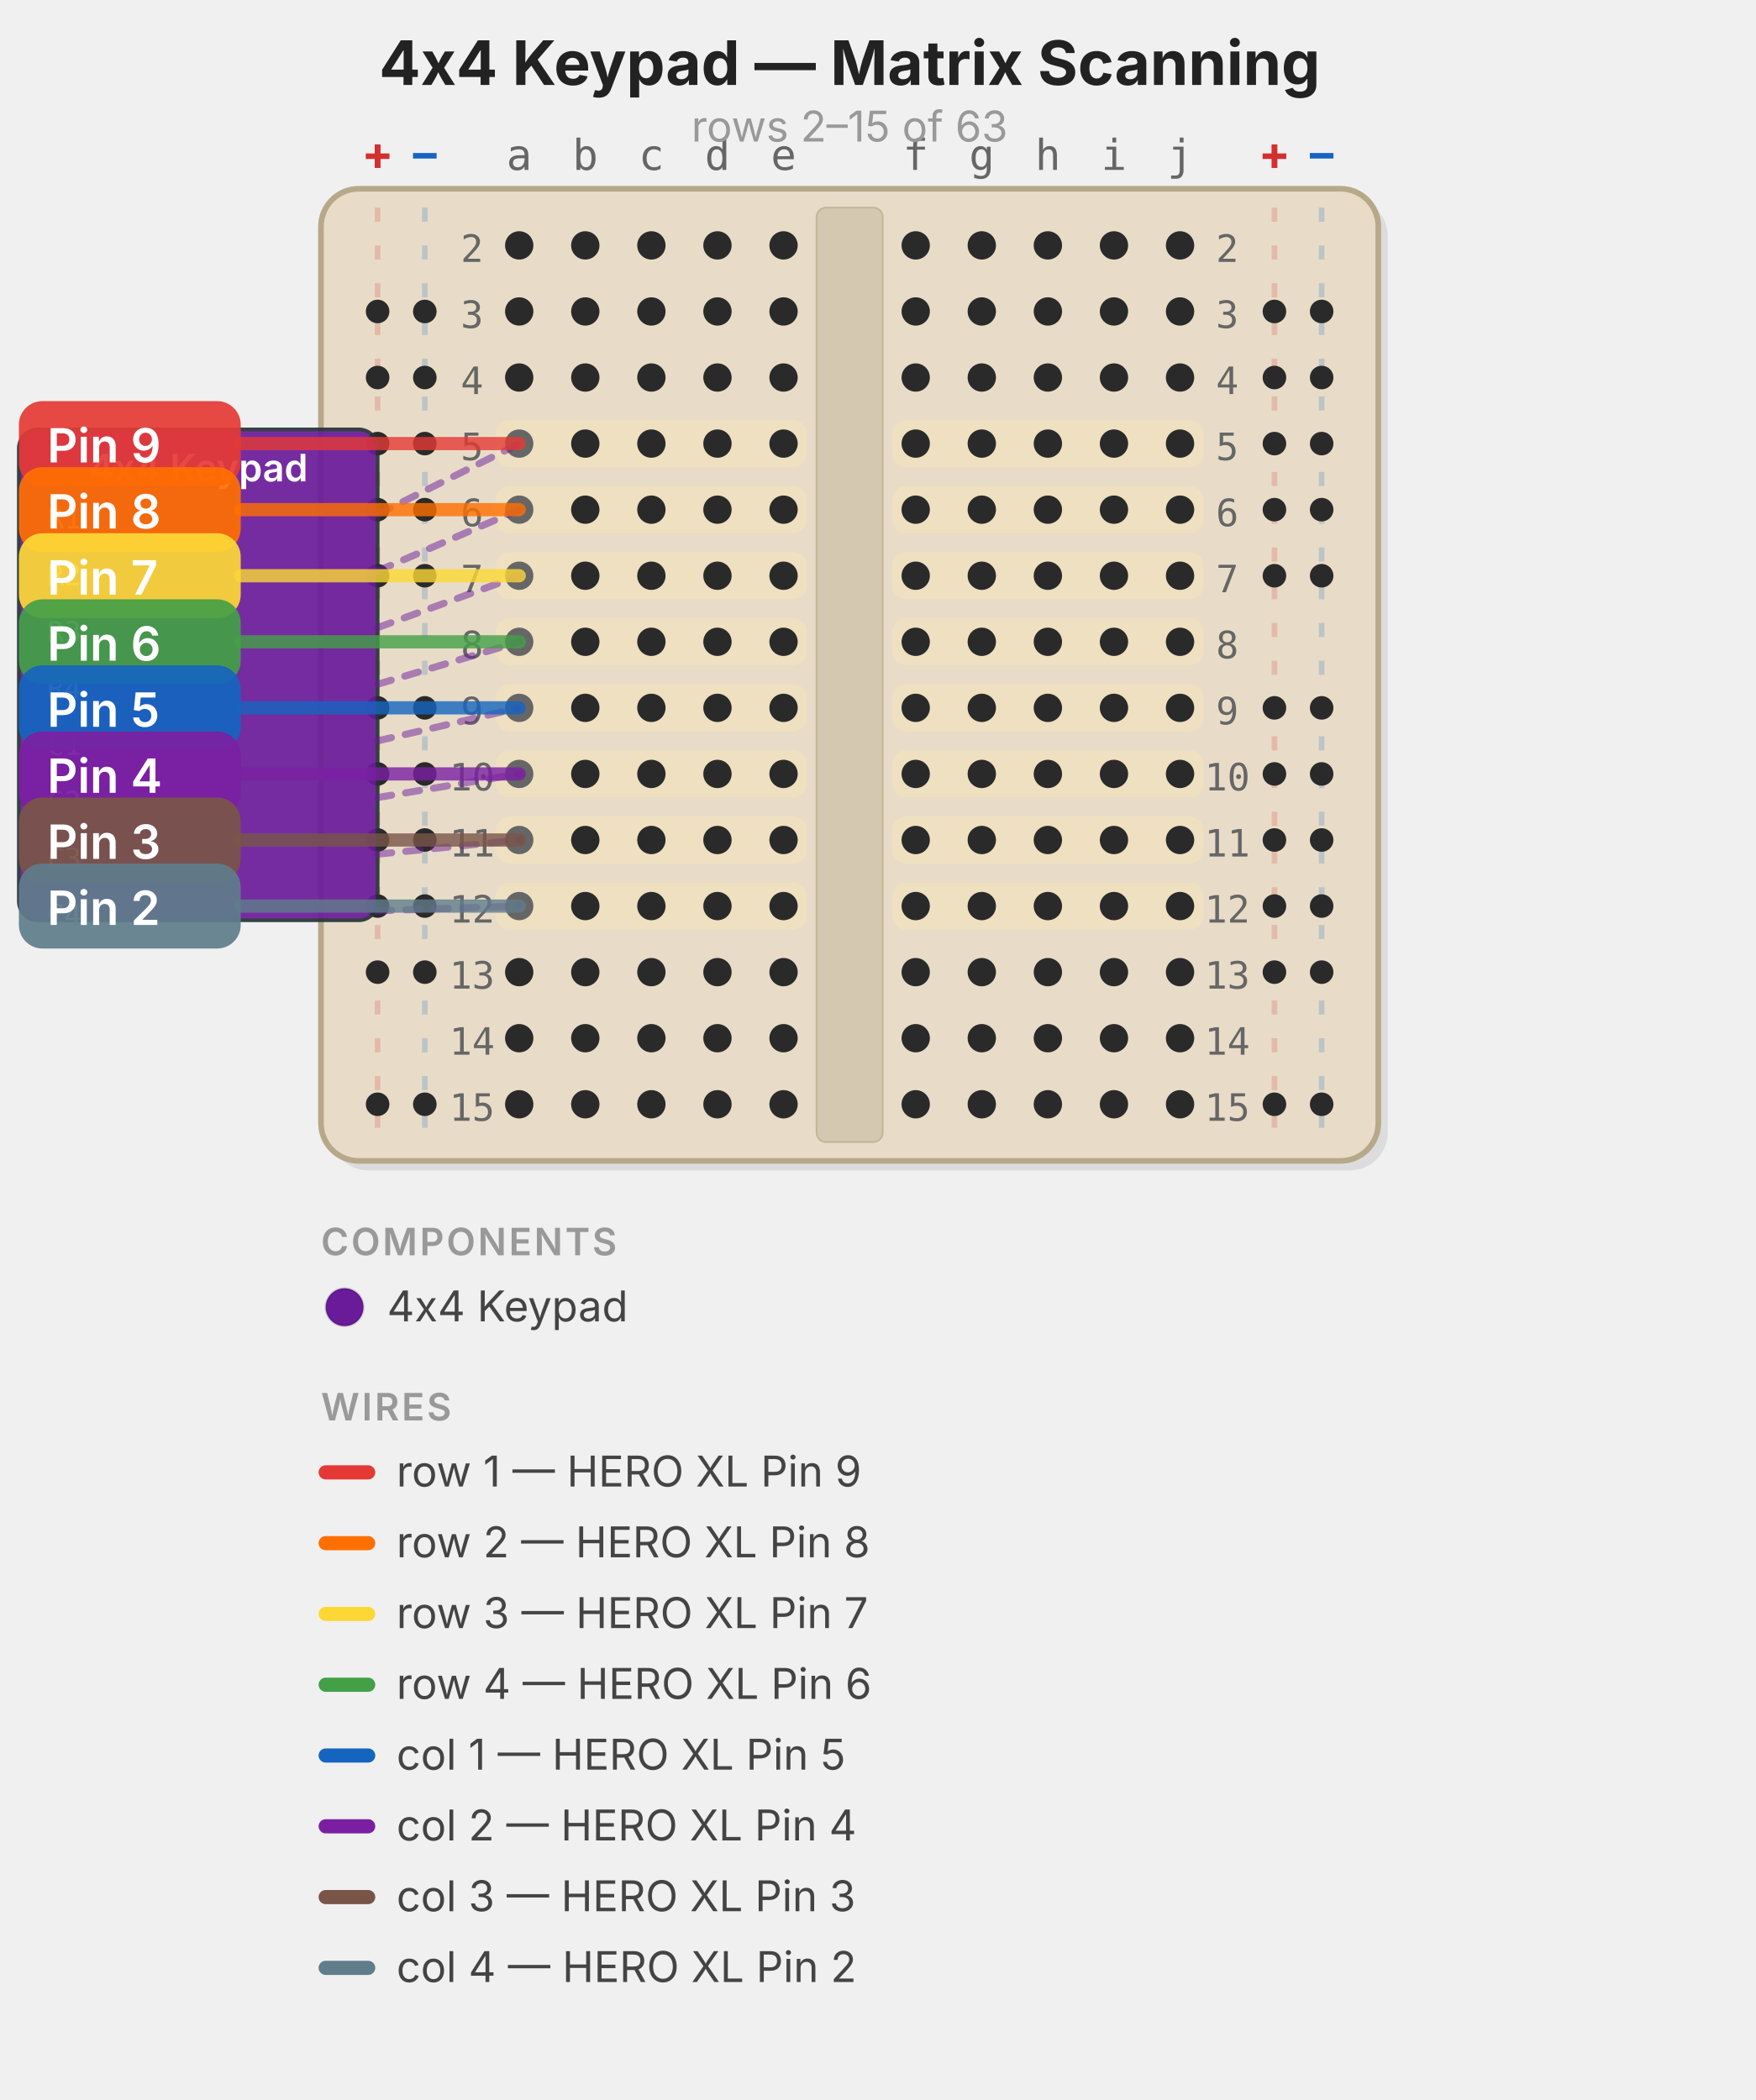
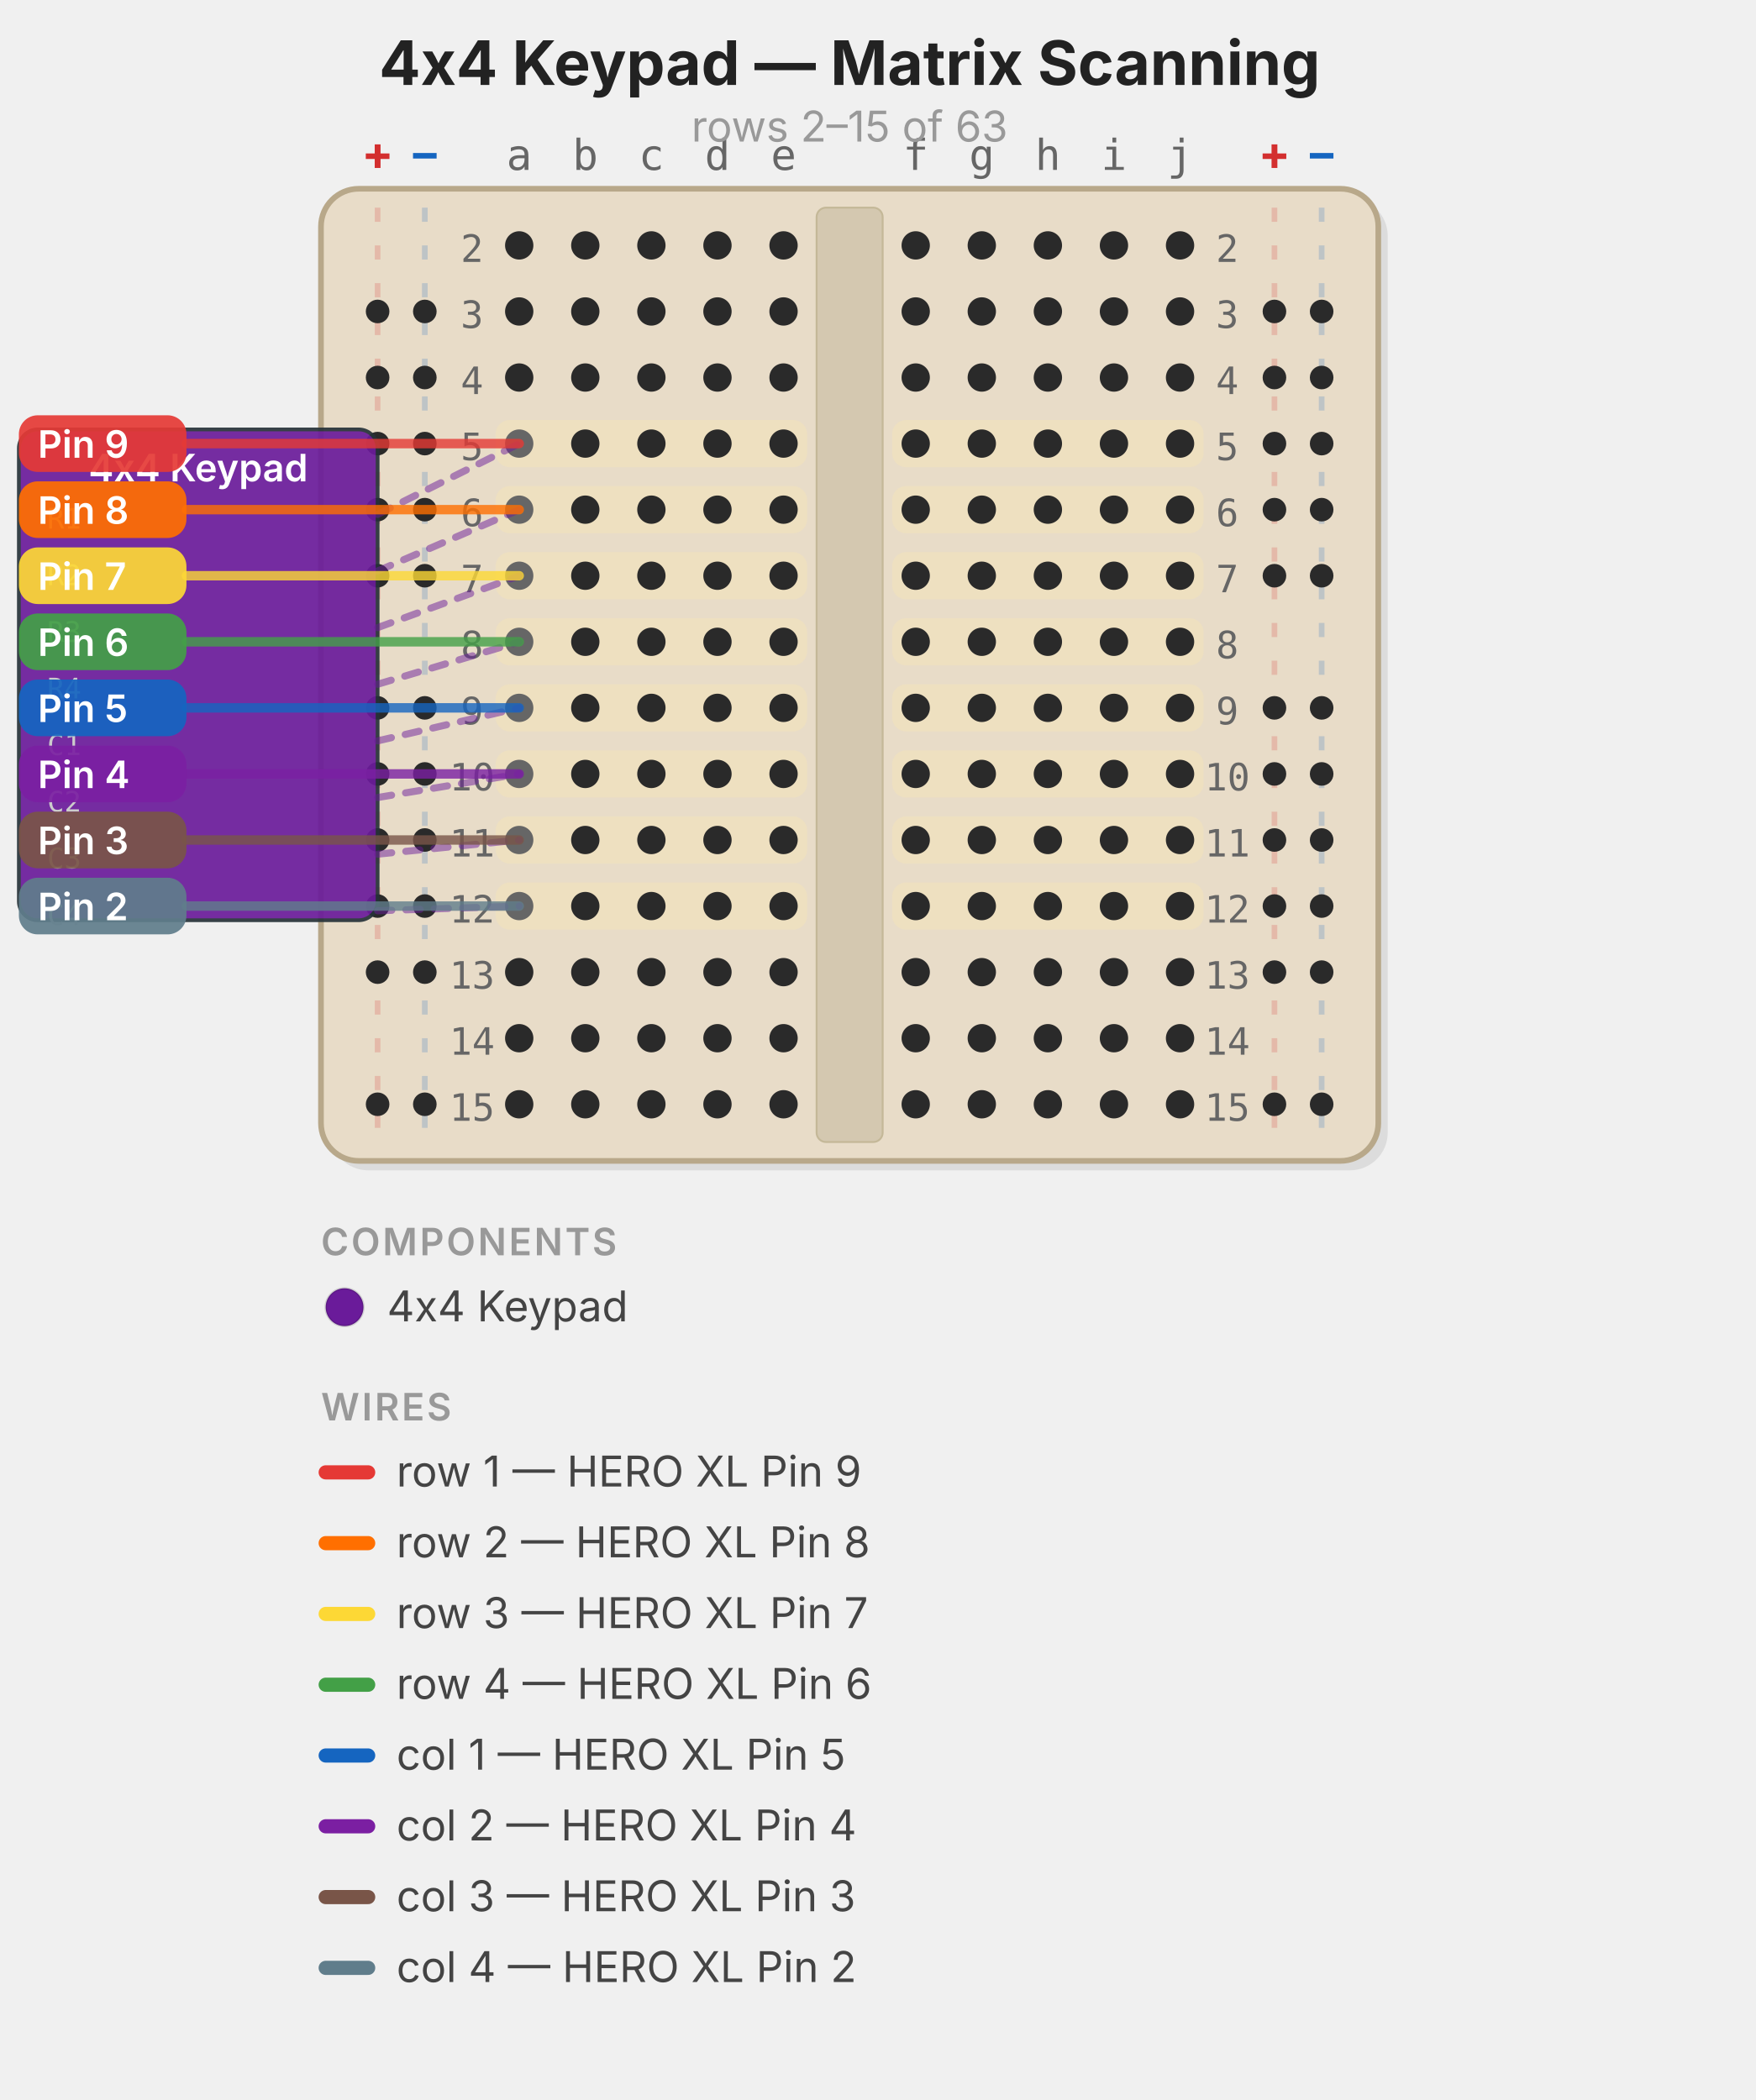
<svg xmlns="http://www.w3.org/2000/svg" viewBox="0 0 372 445" width="372" height="445" style="background:#fff">
  <rect x="70.0" y="42.0" width="224.0" height="206.0" rx="8" fill="#00000015" />
  <rect x="68.0" y="40.0" width="224.0" height="206.0" rx="8" fill="#e8dcc8" stroke="#b8a88a" stroke-width="1.2" />
  <rect x="173.0" y="44.0" width="14.0" height="198.0" rx="2" fill="#d4c8b0" stroke="#c4b898" stroke-width="0.4" />
  <line x1="80.0" y1="44.0" x2="80.0" y2="242.0" stroke="#d32f2f" stroke-width="1.2" opacity="0.2" stroke-dasharray="3,5" />
  <line x1="90.0" y1="44.0" x2="90.0" y2="242.0" stroke="#1565c0" stroke-width="1.2" opacity="0.2" stroke-dasharray="3,5" />
  <line x1="270.0" y1="44.0" x2="270.0" y2="242.0" stroke="#d32f2f" stroke-width="1.2" opacity="0.2" stroke-dasharray="3,5" />
  <line x1="280.0" y1="44.0" x2="280.0" y2="242.0" stroke="#1565c0" stroke-width="1.2" opacity="0.2" stroke-dasharray="3,5" />
  <rect x="105.0" y="89.0" width="66.0" height="10.0" rx="3" fill="#ffeaa7" opacity="0.25" />
  <rect x="189.0" y="89.0" width="66.0" height="10.0" rx="3" fill="#ffeaa7" opacity="0.25" />
  <rect x="105.0" y="103.0" width="66.0" height="10.0" rx="3" fill="#ffeaa7" opacity="0.25" />
  <rect x="189.0" y="103.0" width="66.0" height="10.0" rx="3" fill="#ffeaa7" opacity="0.25" />
  <rect x="105.0" y="117.0" width="66.0" height="10.0" rx="3" fill="#ffeaa7" opacity="0.25" />
  <rect x="189.0" y="117.0" width="66.0" height="10.0" rx="3" fill="#ffeaa7" opacity="0.25" />
  <rect x="105.0" y="131.0" width="66.0" height="10.0" rx="3" fill="#ffeaa7" opacity="0.25" />
  <rect x="189.0" y="131.0" width="66.0" height="10.0" rx="3" fill="#ffeaa7" opacity="0.25" />
  <rect x="105.0" y="145.0" width="66.0" height="10.0" rx="3" fill="#ffeaa7" opacity="0.25" />
  <rect x="189.0" y="145.0" width="66.0" height="10.0" rx="3" fill="#ffeaa7" opacity="0.25" />
  <rect x="105.0" y="159.0" width="66.0" height="10.0" rx="3" fill="#ffeaa7" opacity="0.25" />
  <rect x="189.0" y="159.0" width="66.0" height="10.0" rx="3" fill="#ffeaa7" opacity="0.25" />
  <rect x="105.0" y="173.0" width="66.0" height="10.0" rx="3" fill="#ffeaa7" opacity="0.25" />
  <rect x="189.0" y="173.0" width="66.0" height="10.0" rx="3" fill="#ffeaa7" opacity="0.25" />
  <rect x="105.0" y="187.0" width="66.0" height="10.0" rx="3" fill="#ffeaa7" opacity="0.25" />
  <rect x="189.0" y="187.0" width="66.0" height="10.0" rx="3" fill="#ffeaa7" opacity="0.25" />
  <circle cx="110.0" cy="52.0" r="3.0" fill="#2a2a2a" />
  <circle cx="110.0" cy="66.0" r="3.0" fill="#2a2a2a" />
  <circle cx="110.0" cy="80.0" r="3.0" fill="#2a2a2a" />
  <circle cx="110.0" cy="94.0" r="3.0" fill="#666" />
  <circle cx="110.0" cy="108.0" r="3.0" fill="#666" />
  <circle cx="110.0" cy="122.0" r="3.0" fill="#666" />
  <circle cx="110.0" cy="136.0" r="3.0" fill="#666" />
  <circle cx="110.0" cy="150.0" r="3.0" fill="#666" />
  <circle cx="110.0" cy="164.0" r="3.0" fill="#666" />
  <circle cx="110.0" cy="178.0" r="3.0" fill="#666" />
  <circle cx="110.0" cy="192.0" r="3.0" fill="#666" />
  <circle cx="110.0" cy="206.0" r="3.0" fill="#2a2a2a" />
  <circle cx="110.0" cy="220.0" r="3.0" fill="#2a2a2a" />
  <circle cx="110.0" cy="234.0" r="3.0" fill="#2a2a2a" />
  <circle cx="124.0" cy="52.0" r="3.0" fill="#2a2a2a" />
  <circle cx="124.0" cy="66.0" r="3.0" fill="#2a2a2a" />
  <circle cx="124.0" cy="80.0" r="3.0" fill="#2a2a2a" />
  <circle cx="124.0" cy="94.0" r="3.0" fill="#2a2a2a" />
  <circle cx="124.0" cy="108.0" r="3.0" fill="#2a2a2a" />
  <circle cx="124.0" cy="122.0" r="3.0" fill="#2a2a2a" />
  <circle cx="124.0" cy="136.0" r="3.0" fill="#2a2a2a" />
  <circle cx="124.0" cy="150.0" r="3.0" fill="#2a2a2a" />
  <circle cx="124.0" cy="164.0" r="3.0" fill="#2a2a2a" />
  <circle cx="124.0" cy="178.0" r="3.0" fill="#2a2a2a" />
  <circle cx="124.0" cy="192.0" r="3.0" fill="#2a2a2a" />
  <circle cx="124.0" cy="206.0" r="3.0" fill="#2a2a2a" />
  <circle cx="124.0" cy="220.0" r="3.0" fill="#2a2a2a" />
  <circle cx="124.0" cy="234.0" r="3.0" fill="#2a2a2a" />
  <circle cx="138.0" cy="52.0" r="3.0" fill="#2a2a2a" />
  <circle cx="138.0" cy="66.0" r="3.0" fill="#2a2a2a" />
  <circle cx="138.0" cy="80.0" r="3.0" fill="#2a2a2a" />
  <circle cx="138.0" cy="94.0" r="3.0" fill="#2a2a2a" />
  <circle cx="138.0" cy="108.0" r="3.0" fill="#2a2a2a" />
  <circle cx="138.0" cy="122.0" r="3.0" fill="#2a2a2a" />
  <circle cx="138.0" cy="136.0" r="3.0" fill="#2a2a2a" />
  <circle cx="138.0" cy="150.0" r="3.0" fill="#2a2a2a" />
  <circle cx="138.0" cy="164.0" r="3.0" fill="#2a2a2a" />
  <circle cx="138.0" cy="178.0" r="3.0" fill="#2a2a2a" />
  <circle cx="138.0" cy="192.0" r="3.0" fill="#2a2a2a" />
  <circle cx="138.0" cy="206.0" r="3.0" fill="#2a2a2a" />
  <circle cx="138.0" cy="220.0" r="3.0" fill="#2a2a2a" />
  <circle cx="138.0" cy="234.0" r="3.0" fill="#2a2a2a" />
  <circle cx="152.0" cy="52.0" r="3.0" fill="#2a2a2a" />
  <circle cx="152.0" cy="66.0" r="3.0" fill="#2a2a2a" />
  <circle cx="152.0" cy="80.0" r="3.0" fill="#2a2a2a" />
  <circle cx="152.0" cy="94.0" r="3.0" fill="#2a2a2a" />
  <circle cx="152.0" cy="108.0" r="3.0" fill="#2a2a2a" />
  <circle cx="152.0" cy="122.0" r="3.0" fill="#2a2a2a" />
  <circle cx="152.0" cy="136.0" r="3.0" fill="#2a2a2a" />
  <circle cx="152.0" cy="150.0" r="3.0" fill="#2a2a2a" />
  <circle cx="152.0" cy="164.0" r="3.0" fill="#2a2a2a" />
  <circle cx="152.0" cy="178.0" r="3.0" fill="#2a2a2a" />
  <circle cx="152.0" cy="192.0" r="3.0" fill="#2a2a2a" />
  <circle cx="152.0" cy="206.0" r="3.0" fill="#2a2a2a" />
  <circle cx="152.0" cy="220.0" r="3.0" fill="#2a2a2a" />
  <circle cx="152.0" cy="234.0" r="3.0" fill="#2a2a2a" />
  <circle cx="166.0" cy="52.0" r="3.0" fill="#2a2a2a" />
  <circle cx="166.0" cy="66.0" r="3.0" fill="#2a2a2a" />
  <circle cx="166.0" cy="80.0" r="3.0" fill="#2a2a2a" />
  <circle cx="166.0" cy="94.0" r="3.0" fill="#2a2a2a" />
  <circle cx="166.0" cy="108.0" r="3.0" fill="#2a2a2a" />
  <circle cx="166.0" cy="122.0" r="3.0" fill="#2a2a2a" />
  <circle cx="166.0" cy="136.0" r="3.0" fill="#2a2a2a" />
  <circle cx="166.0" cy="150.0" r="3.0" fill="#2a2a2a" />
  <circle cx="166.0" cy="164.0" r="3.0" fill="#2a2a2a" />
  <circle cx="166.0" cy="178.0" r="3.0" fill="#2a2a2a" />
  <circle cx="166.0" cy="192.0" r="3.0" fill="#2a2a2a" />
  <circle cx="166.0" cy="206.0" r="3.0" fill="#2a2a2a" />
  <circle cx="166.0" cy="220.0" r="3.0" fill="#2a2a2a" />
  <circle cx="166.0" cy="234.0" r="3.0" fill="#2a2a2a" />
  <circle cx="194.0" cy="52.0" r="3.0" fill="#2a2a2a" />
  <circle cx="194.0" cy="66.0" r="3.0" fill="#2a2a2a" />
  <circle cx="194.0" cy="80.0" r="3.0" fill="#2a2a2a" />
  <circle cx="194.0" cy="94.0" r="3.0" fill="#2a2a2a" />
  <circle cx="194.0" cy="108.0" r="3.0" fill="#2a2a2a" />
  <circle cx="194.0" cy="122.0" r="3.0" fill="#2a2a2a" />
  <circle cx="194.0" cy="136.0" r="3.0" fill="#2a2a2a" />
  <circle cx="194.0" cy="150.0" r="3.0" fill="#2a2a2a" />
  <circle cx="194.0" cy="164.0" r="3.0" fill="#2a2a2a" />
  <circle cx="194.0" cy="178.0" r="3.0" fill="#2a2a2a" />
  <circle cx="194.0" cy="192.0" r="3.0" fill="#2a2a2a" />
  <circle cx="194.0" cy="206.0" r="3.0" fill="#2a2a2a" />
  <circle cx="194.0" cy="220.0" r="3.0" fill="#2a2a2a" />
  <circle cx="194.0" cy="234.0" r="3.0" fill="#2a2a2a" />
  <circle cx="208.0" cy="52.0" r="3.0" fill="#2a2a2a" />
  <circle cx="208.0" cy="66.0" r="3.0" fill="#2a2a2a" />
  <circle cx="208.0" cy="80.0" r="3.0" fill="#2a2a2a" />
  <circle cx="208.0" cy="94.0" r="3.0" fill="#2a2a2a" />
  <circle cx="208.0" cy="108.0" r="3.0" fill="#2a2a2a" />
  <circle cx="208.0" cy="122.0" r="3.0" fill="#2a2a2a" />
  <circle cx="208.0" cy="136.0" r="3.0" fill="#2a2a2a" />
  <circle cx="208.0" cy="150.0" r="3.0" fill="#2a2a2a" />
  <circle cx="208.0" cy="164.0" r="3.0" fill="#2a2a2a" />
  <circle cx="208.0" cy="178.0" r="3.0" fill="#2a2a2a" />
  <circle cx="208.0" cy="192.0" r="3.0" fill="#2a2a2a" />
  <circle cx="208.0" cy="206.0" r="3.0" fill="#2a2a2a" />
  <circle cx="208.0" cy="220.0" r="3.0" fill="#2a2a2a" />
  <circle cx="208.0" cy="234.0" r="3.0" fill="#2a2a2a" />
  <circle cx="222.0" cy="52.0" r="3.0" fill="#2a2a2a" />
  <circle cx="222.0" cy="66.0" r="3.0" fill="#2a2a2a" />
  <circle cx="222.0" cy="80.0" r="3.0" fill="#2a2a2a" />
  <circle cx="222.0" cy="94.0" r="3.0" fill="#2a2a2a" />
  <circle cx="222.0" cy="108.0" r="3.0" fill="#2a2a2a" />
  <circle cx="222.0" cy="122.0" r="3.0" fill="#2a2a2a" />
  <circle cx="222.0" cy="136.0" r="3.0" fill="#2a2a2a" />
  <circle cx="222.0" cy="150.0" r="3.0" fill="#2a2a2a" />
  <circle cx="222.0" cy="164.0" r="3.0" fill="#2a2a2a" />
  <circle cx="222.0" cy="178.0" r="3.0" fill="#2a2a2a" />
  <circle cx="222.0" cy="192.0" r="3.0" fill="#2a2a2a" />
  <circle cx="222.0" cy="206.0" r="3.0" fill="#2a2a2a" />
  <circle cx="222.0" cy="220.0" r="3.0" fill="#2a2a2a" />
  <circle cx="222.0" cy="234.0" r="3.0" fill="#2a2a2a" />
  <circle cx="236.0" cy="52.0" r="3.0" fill="#2a2a2a" />
  <circle cx="236.0" cy="66.0" r="3.0" fill="#2a2a2a" />
  <circle cx="236.0" cy="80.0" r="3.0" fill="#2a2a2a" />
  <circle cx="236.0" cy="94.0" r="3.0" fill="#2a2a2a" />
  <circle cx="236.0" cy="108.0" r="3.0" fill="#2a2a2a" />
  <circle cx="236.0" cy="122.0" r="3.0" fill="#2a2a2a" />
  <circle cx="236.0" cy="136.0" r="3.0" fill="#2a2a2a" />
  <circle cx="236.0" cy="150.0" r="3.0" fill="#2a2a2a" />
  <circle cx="236.0" cy="164.0" r="3.0" fill="#2a2a2a" />
  <circle cx="236.0" cy="178.0" r="3.0" fill="#2a2a2a" />
  <circle cx="236.0" cy="192.0" r="3.0" fill="#2a2a2a" />
  <circle cx="236.0" cy="206.0" r="3.0" fill="#2a2a2a" />
  <circle cx="236.0" cy="220.0" r="3.0" fill="#2a2a2a" />
  <circle cx="236.0" cy="234.0" r="3.0" fill="#2a2a2a" />
  <circle cx="250.0" cy="52.0" r="3.0" fill="#2a2a2a" />
  <circle cx="250.0" cy="66.0" r="3.0" fill="#2a2a2a" />
  <circle cx="250.0" cy="80.0" r="3.0" fill="#2a2a2a" />
  <circle cx="250.0" cy="94.0" r="3.0" fill="#2a2a2a" />
  <circle cx="250.0" cy="108.0" r="3.0" fill="#2a2a2a" />
  <circle cx="250.0" cy="122.0" r="3.0" fill="#2a2a2a" />
  <circle cx="250.0" cy="136.0" r="3.0" fill="#2a2a2a" />
  <circle cx="250.0" cy="150.0" r="3.0" fill="#2a2a2a" />
  <circle cx="250.0" cy="164.0" r="3.0" fill="#2a2a2a" />
  <circle cx="250.0" cy="178.0" r="3.0" fill="#2a2a2a" />
  <circle cx="250.0" cy="192.0" r="3.0" fill="#2a2a2a" />
  <circle cx="250.0" cy="206.0" r="3.0" fill="#2a2a2a" />
  <circle cx="250.0" cy="220.0" r="3.0" fill="#2a2a2a" />
  <circle cx="250.0" cy="234.0" r="3.0" fill="#2a2a2a" />
  <circle cx="80.0" cy="66.0" r="2.5" fill="#2a2a2a" />
  <circle cx="80.0" cy="80.0" r="2.5" fill="#2a2a2a" />
  <circle cx="80.0" cy="94.0" r="2.5" fill="#2a2a2a" />
  <circle cx="80.0" cy="108.0" r="2.5" fill="#2a2a2a" />
  <circle cx="80.0" cy="122.0" r="2.5" fill="#2a2a2a" />
  <circle cx="80.0" cy="150.0" r="2.5" fill="#2a2a2a" />
  <circle cx="80.0" cy="164.0" r="2.5" fill="#2a2a2a" />
  <circle cx="80.0" cy="178.0" r="2.5" fill="#2a2a2a" />
  <circle cx="80.0" cy="192.0" r="2.5" fill="#2a2a2a" />
  <circle cx="80.0" cy="206.0" r="2.5" fill="#2a2a2a" />
  <circle cx="80.0" cy="234.0" r="2.5" fill="#2a2a2a" />
  <circle cx="90.0" cy="66.0" r="2.5" fill="#2a2a2a" />
  <circle cx="90.0" cy="80.0" r="2.5" fill="#2a2a2a" />
  <circle cx="90.0" cy="94.0" r="2.5" fill="#2a2a2a" />
  <circle cx="90.0" cy="108.0" r="2.5" fill="#2a2a2a" />
  <circle cx="90.0" cy="122.0" r="2.5" fill="#2a2a2a" />
  <circle cx="90.0" cy="150.0" r="2.5" fill="#2a2a2a" />
  <circle cx="90.0" cy="164.0" r="2.5" fill="#2a2a2a" />
  <circle cx="90.0" cy="178.0" r="2.5" fill="#2a2a2a" />
  <circle cx="90.0" cy="192.0" r="2.5" fill="#2a2a2a" />
  <circle cx="90.0" cy="206.0" r="2.5" fill="#2a2a2a" />
  <circle cx="90.0" cy="234.0" r="2.5" fill="#2a2a2a" />
  <circle cx="270.0" cy="66.0" r="2.5" fill="#2a2a2a" />
  <circle cx="270.0" cy="80.0" r="2.5" fill="#2a2a2a" />
  <circle cx="270.0" cy="94.0" r="2.5" fill="#2a2a2a" />
  <circle cx="270.0" cy="108.0" r="2.5" fill="#2a2a2a" />
  <circle cx="270.0" cy="122.0" r="2.5" fill="#2a2a2a" />
  <circle cx="270.0" cy="150.0" r="2.5" fill="#2a2a2a" />
  <circle cx="270.0" cy="164.0" r="2.5" fill="#2a2a2a" />
  <circle cx="270.0" cy="178.0" r="2.5" fill="#2a2a2a" />
  <circle cx="270.0" cy="192.0" r="2.5" fill="#2a2a2a" />
  <circle cx="270.0" cy="206.0" r="2.5" fill="#2a2a2a" />
  <circle cx="270.0" cy="234.0" r="2.5" fill="#2a2a2a" />
  <circle cx="280.0" cy="66.0" r="2.5" fill="#2a2a2a" />
  <circle cx="280.0" cy="80.0" r="2.5" fill="#2a2a2a" />
  <circle cx="280.0" cy="94.0" r="2.5" fill="#2a2a2a" />
  <circle cx="280.0" cy="108.0" r="2.5" fill="#2a2a2a" />
  <circle cx="280.0" cy="122.0" r="2.5" fill="#2a2a2a" />
  <circle cx="280.0" cy="150.0" r="2.5" fill="#2a2a2a" />
  <circle cx="280.0" cy="164.0" r="2.5" fill="#2a2a2a" />
  <circle cx="280.0" cy="178.0" r="2.5" fill="#2a2a2a" />
  <circle cx="280.0" cy="192.0" r="2.5" fill="#2a2a2a" />
  <circle cx="280.0" cy="206.0" r="2.5" fill="#2a2a2a" />
  <circle cx="280.0" cy="234.0" r="2.5" fill="#2a2a2a" />
  <text x="110.0" y="36.0" font-size="9" fill="#666" text-anchor="middle" font-family="'SF Mono', 'Cascadia Code', 'Fira Code', monospace">a</text>
  <text x="124.0" y="36.0" font-size="9" fill="#666" text-anchor="middle" font-family="'SF Mono', 'Cascadia Code', 'Fira Code', monospace">b</text>
  <text x="138.0" y="36.0" font-size="9" fill="#666" text-anchor="middle" font-family="'SF Mono', 'Cascadia Code', 'Fira Code', monospace">c</text>
  <text x="152.0" y="36.0" font-size="9" fill="#666" text-anchor="middle" font-family="'SF Mono', 'Cascadia Code', 'Fira Code', monospace">d</text>
  <text x="166.0" y="36.0" font-size="9" fill="#666" text-anchor="middle" font-family="'SF Mono', 'Cascadia Code', 'Fira Code', monospace">e</text>
  <text x="194.0" y="36.0" font-size="9" fill="#666" text-anchor="middle" font-family="'SF Mono', 'Cascadia Code', 'Fira Code', monospace">f</text>
  <text x="208.0" y="36.0" font-size="9" fill="#666" text-anchor="middle" font-family="'SF Mono', 'Cascadia Code', 'Fira Code', monospace">g</text>
  <text x="222.0" y="36.0" font-size="9" fill="#666" text-anchor="middle" font-family="'SF Mono', 'Cascadia Code', 'Fira Code', monospace">h</text>
  <text x="236.0" y="36.0" font-size="9" fill="#666" text-anchor="middle" font-family="'SF Mono', 'Cascadia Code', 'Fira Code', monospace">i</text>
  <text x="250.0" y="36.0" font-size="9" fill="#666" text-anchor="middle" font-family="'SF Mono', 'Cascadia Code', 'Fira Code', monospace">j</text>
  <text x="80.0" y="36.0" font-size="10" fill="#d32f2f" font-weight="bold" text-anchor="middle" font-family="system-ui, -apple-system, 'Segoe UI', sans-serif">+</text>
  <text x="90.0" y="36.0" font-size="10" fill="#1565c0" font-weight="bold" text-anchor="middle" font-family="system-ui, -apple-system, 'Segoe UI', sans-serif">–</text>
  <text x="270.0" y="36.0" font-size="10" fill="#d32f2f" font-weight="bold" text-anchor="middle" font-family="system-ui, -apple-system, 'Segoe UI', sans-serif">+</text>
  <text x="280.0" y="36.0" font-size="10" fill="#1565c0" font-weight="bold" text-anchor="middle" font-family="system-ui, -apple-system, 'Segoe UI', sans-serif">–</text>
  <text x="100.0" y="55.5" font-size="8" fill="#666" text-anchor="middle" font-family="'SF Mono', 'Cascadia Code', 'Fira Code', monospace">2</text>
  <text x="260.0" y="55.5" font-size="8" fill="#666" text-anchor="middle" font-family="'SF Mono', 'Cascadia Code', 'Fira Code', monospace">2</text>
  <text x="100.0" y="69.5" font-size="8" fill="#666" text-anchor="middle" font-family="'SF Mono', 'Cascadia Code', 'Fira Code', monospace">3</text>
  <text x="260.0" y="69.5" font-size="8" fill="#666" text-anchor="middle" font-family="'SF Mono', 'Cascadia Code', 'Fira Code', monospace">3</text>
  <text x="100.0" y="83.5" font-size="8" fill="#666" text-anchor="middle" font-family="'SF Mono', 'Cascadia Code', 'Fira Code', monospace">4</text>
  <text x="260.0" y="83.5" font-size="8" fill="#666" text-anchor="middle" font-family="'SF Mono', 'Cascadia Code', 'Fira Code', monospace">4</text>
  <text x="100.0" y="97.5" font-size="8" fill="#666" text-anchor="middle" font-family="'SF Mono', 'Cascadia Code', 'Fira Code', monospace">5</text>
  <text x="260.0" y="97.5" font-size="8" fill="#666" text-anchor="middle" font-family="'SF Mono', 'Cascadia Code', 'Fira Code', monospace">5</text>
  <text x="100.0" y="111.5" font-size="8" fill="#666" text-anchor="middle" font-family="'SF Mono', 'Cascadia Code', 'Fira Code', monospace">6</text>
  <text x="260.0" y="111.5" font-size="8" fill="#666" text-anchor="middle" font-family="'SF Mono', 'Cascadia Code', 'Fira Code', monospace">6</text>
  <text x="100.0" y="125.5" font-size="8" fill="#666" text-anchor="middle" font-family="'SF Mono', 'Cascadia Code', 'Fira Code', monospace">7</text>
  <text x="260.0" y="125.5" font-size="8" fill="#666" text-anchor="middle" font-family="'SF Mono', 'Cascadia Code', 'Fira Code', monospace">7</text>
  <text x="100.0" y="139.5" font-size="8" fill="#666" text-anchor="middle" font-family="'SF Mono', 'Cascadia Code', 'Fira Code', monospace">8</text>
  <text x="260.0" y="139.5" font-size="8" fill="#666" text-anchor="middle" font-family="'SF Mono', 'Cascadia Code', 'Fira Code', monospace">8</text>
  <text x="100.0" y="153.5" font-size="8" fill="#666" text-anchor="middle" font-family="'SF Mono', 'Cascadia Code', 'Fira Code', monospace">9</text>
  <text x="260.0" y="153.5" font-size="8" fill="#666" text-anchor="middle" font-family="'SF Mono', 'Cascadia Code', 'Fira Code', monospace">9</text>
  <text x="100.0" y="167.5" font-size="8" fill="#666" text-anchor="middle" font-family="'SF Mono', 'Cascadia Code', 'Fira Code', monospace">10</text>
  <text x="260.0" y="167.5" font-size="8" fill="#666" text-anchor="middle" font-family="'SF Mono', 'Cascadia Code', 'Fira Code', monospace">10</text>
  <text x="100.0" y="181.5" font-size="8" fill="#666" text-anchor="middle" font-family="'SF Mono', 'Cascadia Code', 'Fira Code', monospace">11</text>
  <text x="260.0" y="181.5" font-size="8" fill="#666" text-anchor="middle" font-family="'SF Mono', 'Cascadia Code', 'Fira Code', monospace">11</text>
  <text x="100.0" y="195.5" font-size="8" fill="#666" text-anchor="middle" font-family="'SF Mono', 'Cascadia Code', 'Fira Code', monospace">12</text>
  <text x="260.0" y="195.5" font-size="8" fill="#666" text-anchor="middle" font-family="'SF Mono', 'Cascadia Code', 'Fira Code', monospace">12</text>
  <text x="100.0" y="209.5" font-size="8" fill="#666" text-anchor="middle" font-family="'SF Mono', 'Cascadia Code', 'Fira Code', monospace">13</text>
  <text x="260.0" y="209.5" font-size="8" fill="#666" text-anchor="middle" font-family="'SF Mono', 'Cascadia Code', 'Fira Code', monospace">13</text>
  <text x="100.0" y="223.5" font-size="8" fill="#666" text-anchor="middle" font-family="'SF Mono', 'Cascadia Code', 'Fira Code', monospace">14</text>
  <text x="260.0" y="223.5" font-size="8" fill="#666" text-anchor="middle" font-family="'SF Mono', 'Cascadia Code', 'Fira Code', monospace">14</text>
  <text x="100.0" y="237.5" font-size="8" fill="#666" text-anchor="middle" font-family="'SF Mono', 'Cascadia Code', 'Fira Code', monospace">15</text>
  <text x="260.0" y="237.5" font-size="8" fill="#666" text-anchor="middle" font-family="'SF Mono', 'Cascadia Code', 'Fira Code', monospace">15</text>
  <rect x="4.0" y="91.0" width="76.0" height="104.0" rx="4" fill="#6a1b9a" stroke="#263238" stroke-width="0.8" opacity="0.92" />
  <text x="42.0" y="102.0" font-size="8" fill="white" font-weight="600" text-anchor="middle" font-family="system-ui, -apple-system, 'Segoe UI', sans-serif">4x4 Keypad</text>
  <text x="10.0" y="112.0" font-size="6" fill="#ccc" font-family="'SF Mono', 'Cascadia Code', 'Fira Code', monospace">R1</text>
  <line x1="80.0" y1="109.0" x2="110.0" y2="94.0" stroke="#6a1b9a" stroke-width="1.5" stroke-linecap="round" opacity="0.5" stroke-dasharray="3,3" />
  <text x="10.0" y="124.0" font-size="6" fill="#ccc" font-family="'SF Mono', 'Cascadia Code', 'Fira Code', monospace">R2</text>
  <line x1="80.0" y1="121.0" x2="110.0" y2="108.0" stroke="#6a1b9a" stroke-width="1.5" stroke-linecap="round" opacity="0.5" stroke-dasharray="3,3" />
  <text x="10.0" y="136.0" font-size="6" fill="#ccc" font-family="'SF Mono', 'Cascadia Code', 'Fira Code', monospace">R3</text>
  <line x1="80.0" y1="133.0" x2="110.0" y2="122.0" stroke="#6a1b9a" stroke-width="1.5" stroke-linecap="round" opacity="0.5" stroke-dasharray="3,3" />
  <text x="10.0" y="148.0" font-size="6" fill="#ccc" font-family="'SF Mono', 'Cascadia Code', 'Fira Code', monospace">R4</text>
  <line x1="80.0" y1="145.0" x2="110.0" y2="136.0" stroke="#6a1b9a" stroke-width="1.5" stroke-linecap="round" opacity="0.5" stroke-dasharray="3,3" />
  <text x="10.0" y="160.0" font-size="6" fill="#ccc" font-family="'SF Mono', 'Cascadia Code', 'Fira Code', monospace">C1</text>
  <line x1="80.0" y1="157.0" x2="110.0" y2="150.0" stroke="#6a1b9a" stroke-width="1.5" stroke-linecap="round" opacity="0.5" stroke-dasharray="3,3" />
  <text x="10.0" y="172.0" font-size="6" fill="#ccc" font-family="'SF Mono', 'Cascadia Code', 'Fira Code', monospace">C2</text>
  <line x1="80.0" y1="169.0" x2="110.0" y2="164.0" stroke="#6a1b9a" stroke-width="1.5" stroke-linecap="round" opacity="0.5" stroke-dasharray="3,3" />
  <text x="10.0" y="184.0" font-size="6" fill="#ccc" font-family="'SF Mono', 'Cascadia Code', 'Fira Code', monospace">C3</text>
  <line x1="80.0" y1="181.0" x2="110.0" y2="178.0" stroke="#6a1b9a" stroke-width="1.5" stroke-linecap="round" opacity="0.5" stroke-dasharray="3,3" />
  <text x="10.0" y="196.0" font-size="6" fill="#ccc" font-family="'SF Mono', 'Cascadia Code', 'Fira Code', monospace">C4</text>
  <line x1="80.0" y1="193.0" x2="110.0" y2="192.0" stroke="#6a1b9a" stroke-width="1.5" stroke-linecap="round" opacity="0.5" stroke-dasharray="3,3" />
-   <line x1="51.0" y1="94.0" x2="110.0" y2="94.0" stroke="#e53935" stroke-width="2.8" stroke-linecap="round" opacity="0.8" />
-   <rect x="4.0" y="85.0" width="47.0" height="18.0" rx="5" fill="#e53935" opacity="0.92" />
-   <text x="10.0" y="98.0" font-size="10" fill="white" font-weight="600" font-family="system-ui, -apple-system, 'Segoe UI', sans-serif">Pin 9</text>
-   <line x1="51.0" y1="108.0" x2="110.0" y2="108.0" stroke="#ff6f00" stroke-width="2.8" stroke-linecap="round" opacity="0.8" />
-   <rect x="4.0" y="99.0" width="47.0" height="18.0" rx="5" fill="#ff6f00" opacity="0.92" />
-   <text x="10.0" y="112.0" font-size="10" fill="white" font-weight="600" font-family="system-ui, -apple-system, 'Segoe UI', sans-serif">Pin 8</text>
-   <line x1="51.0" y1="122.0" x2="110.0" y2="122.0" stroke="#fdd835" stroke-width="2.8" stroke-linecap="round" opacity="0.8" />
-   <rect x="4.0" y="113.0" width="47.0" height="18.0" rx="5" fill="#fdd835" opacity="0.92" />
-   <text x="10.0" y="126.0" font-size="10" fill="white" font-weight="600" font-family="system-ui, -apple-system, 'Segoe UI', sans-serif">Pin 7</text>
-   <line x1="51.0" y1="136.0" x2="110.0" y2="136.0" stroke="#43a047" stroke-width="2.8" stroke-linecap="round" opacity="0.8" />
-   <rect x="4.0" y="127.0" width="47.0" height="18.0" rx="5" fill="#43a047" opacity="0.92" />
-   <text x="10.0" y="140.0" font-size="10" fill="white" font-weight="600" font-family="system-ui, -apple-system, 'Segoe UI', sans-serif">Pin 6</text>
-   <line x1="51.0" y1="150.0" x2="110.0" y2="150.0" stroke="#1565c0" stroke-width="2.8" stroke-linecap="round" opacity="0.8" />
-   <rect x="4.0" y="141.0" width="47.0" height="18.0" rx="5" fill="#1565c0" opacity="0.92" />
-   <text x="10.0" y="154.0" font-size="10" fill="white" font-weight="600" font-family="system-ui, -apple-system, 'Segoe UI', sans-serif">Pin 5</text>
-   <line x1="51.0" y1="164.0" x2="110.0" y2="164.0" stroke="#7b1fa2" stroke-width="2.8" stroke-linecap="round" opacity="0.8" />
-   <rect x="4.0" y="155.0" width="47.0" height="18.0" rx="5" fill="#7b1fa2" opacity="0.92" />
-   <text x="10.0" y="168.0" font-size="10" fill="white" font-weight="600" font-family="system-ui, -apple-system, 'Segoe UI', sans-serif">Pin 4</text>
-   <line x1="51.0" y1="178.0" x2="110.0" y2="178.0" stroke="#795548" stroke-width="2.8" stroke-linecap="round" opacity="0.8" />
-   <rect x="4.0" y="169.0" width="47.0" height="18.0" rx="5" fill="#795548" opacity="0.92" />
-   <text x="10.0" y="182.0" font-size="10" fill="white" font-weight="600" font-family="system-ui, -apple-system, 'Segoe UI', sans-serif">Pin 3</text>
-   <line x1="51.0" y1="192.0" x2="110.0" y2="192.0" stroke="#607d8b" stroke-width="2.8" stroke-linecap="round" opacity="0.8" />
-   <rect x="4.0" y="183.0" width="47.0" height="18.0" rx="5" fill="#607d8b" opacity="0.92" />
-   <text x="10.0" y="196.0" font-size="10" fill="white" font-weight="600" font-family="system-ui, -apple-system, 'Segoe UI', sans-serif">Pin 2</text>
+   <line x1="39.5" y1="94.0" x2="110.0" y2="94.0" stroke="#e53935" stroke-width="2" stroke-linecap="round" opacity="0.8" />
+   <rect x="4.0" y="88.0" width="35.5" height="12.0" rx="4" fill="#e53935" opacity="0.92" />
+   <text x="8.0" y="97.0" font-size="8" fill="white" font-weight="600" font-family="system-ui, -apple-system, 'Segoe UI', sans-serif">Pin 9</text>
+   <line x1="39.5" y1="108.0" x2="110.0" y2="108.0" stroke="#ff6f00" stroke-width="2" stroke-linecap="round" opacity="0.8" />
+   <rect x="4.0" y="102.0" width="35.5" height="12.0" rx="4" fill="#ff6f00" opacity="0.92" />
+   <text x="8.0" y="111.0" font-size="8" fill="white" font-weight="600" font-family="system-ui, -apple-system, 'Segoe UI', sans-serif">Pin 8</text>
+   <line x1="39.5" y1="122.0" x2="110.0" y2="122.0" stroke="#fdd835" stroke-width="2" stroke-linecap="round" opacity="0.8" />
+   <rect x="4.0" y="116.0" width="35.5" height="12.0" rx="4" fill="#fdd835" opacity="0.92" />
+   <text x="8.0" y="125.0" font-size="8" fill="white" font-weight="600" font-family="system-ui, -apple-system, 'Segoe UI', sans-serif">Pin 7</text>
+   <line x1="39.5" y1="136.0" x2="110.0" y2="136.0" stroke="#43a047" stroke-width="2" stroke-linecap="round" opacity="0.8" />
+   <rect x="4.0" y="130.0" width="35.5" height="12.0" rx="4" fill="#43a047" opacity="0.92" />
+   <text x="8.0" y="139.0" font-size="8" fill="white" font-weight="600" font-family="system-ui, -apple-system, 'Segoe UI', sans-serif">Pin 6</text>
+   <line x1="39.5" y1="150.0" x2="110.0" y2="150.0" stroke="#1565c0" stroke-width="2" stroke-linecap="round" opacity="0.8" />
+   <rect x="4.0" y="144.0" width="35.5" height="12.0" rx="4" fill="#1565c0" opacity="0.92" />
+   <text x="8.0" y="153.0" font-size="8" fill="white" font-weight="600" font-family="system-ui, -apple-system, 'Segoe UI', sans-serif">Pin 5</text>
+   <line x1="39.5" y1="164.0" x2="110.0" y2="164.0" stroke="#7b1fa2" stroke-width="2" stroke-linecap="round" opacity="0.8" />
+   <rect x="4.0" y="158.0" width="35.5" height="12.0" rx="4" fill="#7b1fa2" opacity="0.92" />
+   <text x="8.0" y="167.0" font-size="8" fill="white" font-weight="600" font-family="system-ui, -apple-system, 'Segoe UI', sans-serif">Pin 4</text>
+   <line x1="39.5" y1="178.0" x2="110.0" y2="178.0" stroke="#795548" stroke-width="2" stroke-linecap="round" opacity="0.8" />
+   <rect x="4.0" y="172.0" width="35.5" height="12.0" rx="4" fill="#795548" opacity="0.92" />
+   <text x="8.0" y="181.0" font-size="8" fill="white" font-weight="600" font-family="system-ui, -apple-system, 'Segoe UI', sans-serif">Pin 3</text>
+   <line x1="39.5" y1="192.0" x2="110.0" y2="192.0" stroke="#607d8b" stroke-width="2" stroke-linecap="round" opacity="0.8" />
+   <rect x="4.0" y="186.0" width="35.5" height="12.0" rx="4" fill="#607d8b" opacity="0.92" />
+   <text x="8.0" y="195.0" font-size="8" fill="white" font-weight="600" font-family="system-ui, -apple-system, 'Segoe UI', sans-serif">Pin 2</text>
  <text x="68.0" y="266.0" font-size="8" fill="#999" font-weight="600" letter-spacing="0.5" font-family="system-ui, -apple-system, 'Segoe UI', sans-serif">COMPONENTS</text>
  <circle cx="73.0" cy="277.0" r="4.0" fill="#6a1b9a" stroke="#0002" stroke-width="0.5" />
  <text x="82.0" y="280.0" font-size="9" fill="#444" font-family="system-ui, -apple-system, 'Segoe UI', sans-serif">4x4 Keypad</text>
  <text x="68.0" y="301.0" font-size="8" fill="#999" font-weight="600" letter-spacing="0.5" font-family="system-ui, -apple-system, 'Segoe UI', sans-serif">WIRES</text>
  <line x1="69.0" y1="312.0" x2="78.0" y2="312.0" stroke="#e53935" stroke-width="3" stroke-linecap="round" />
  <text x="84.0" y="315.0" font-size="9" fill="#444" font-family="system-ui, -apple-system, 'Segoe UI', sans-serif">row 1 — HERO XL Pin 9</text>
  <line x1="69.0" y1="327.0" x2="78.0" y2="327.0" stroke="#ff6f00" stroke-width="3" stroke-linecap="round" />
  <text x="84.0" y="330.0" font-size="9" fill="#444" font-family="system-ui, -apple-system, 'Segoe UI', sans-serif">row 2 — HERO XL Pin 8</text>
  <line x1="69.0" y1="342.0" x2="78.0" y2="342.0" stroke="#fdd835" stroke-width="3" stroke-linecap="round" />
  <text x="84.0" y="345.0" font-size="9" fill="#444" font-family="system-ui, -apple-system, 'Segoe UI', sans-serif">row 3 — HERO XL Pin 7</text>
  <line x1="69.0" y1="357.0" x2="78.0" y2="357.0" stroke="#43a047" stroke-width="3" stroke-linecap="round" />
  <text x="84.0" y="360.0" font-size="9" fill="#444" font-family="system-ui, -apple-system, 'Segoe UI', sans-serif">row 4 — HERO XL Pin 6</text>
  <line x1="69.0" y1="372.0" x2="78.0" y2="372.0" stroke="#1565c0" stroke-width="3" stroke-linecap="round" />
  <text x="84.0" y="375.0" font-size="9" fill="#444" font-family="system-ui, -apple-system, 'Segoe UI', sans-serif">col 1 — HERO XL Pin 5</text>
  <line x1="69.0" y1="387.0" x2="78.0" y2="387.0" stroke="#7b1fa2" stroke-width="3" stroke-linecap="round" />
  <text x="84.0" y="390.0" font-size="9" fill="#444" font-family="system-ui, -apple-system, 'Segoe UI', sans-serif">col 2 — HERO XL Pin 4</text>
  <line x1="69.0" y1="402.0" x2="78.0" y2="402.0" stroke="#795548" stroke-width="3" stroke-linecap="round" />
  <text x="84.0" y="405.0" font-size="9" fill="#444" font-family="system-ui, -apple-system, 'Segoe UI', sans-serif">col 3 — HERO XL Pin 3</text>
  <line x1="69.0" y1="417.0" x2="78.0" y2="417.0" stroke="#607d8b" stroke-width="3" stroke-linecap="round" />
  <text x="84.0" y="420.0" font-size="9" fill="#444" font-family="system-ui, -apple-system, 'Segoe UI', sans-serif">col 4 — HERO XL Pin 2</text>
  <text x="180.0" y="18.0" font-size="13" fill="#222" font-weight="700" text-anchor="middle" font-family="system-ui, -apple-system, 'Segoe UI', sans-serif">4x4 Keypad — Matrix Scanning</text>
  <text x="180.0" y="30.0" font-size="9" fill="#999" text-anchor="middle" font-family="system-ui, -apple-system, 'Segoe UI', sans-serif">rows 2–15 of 63</text>
</svg>
